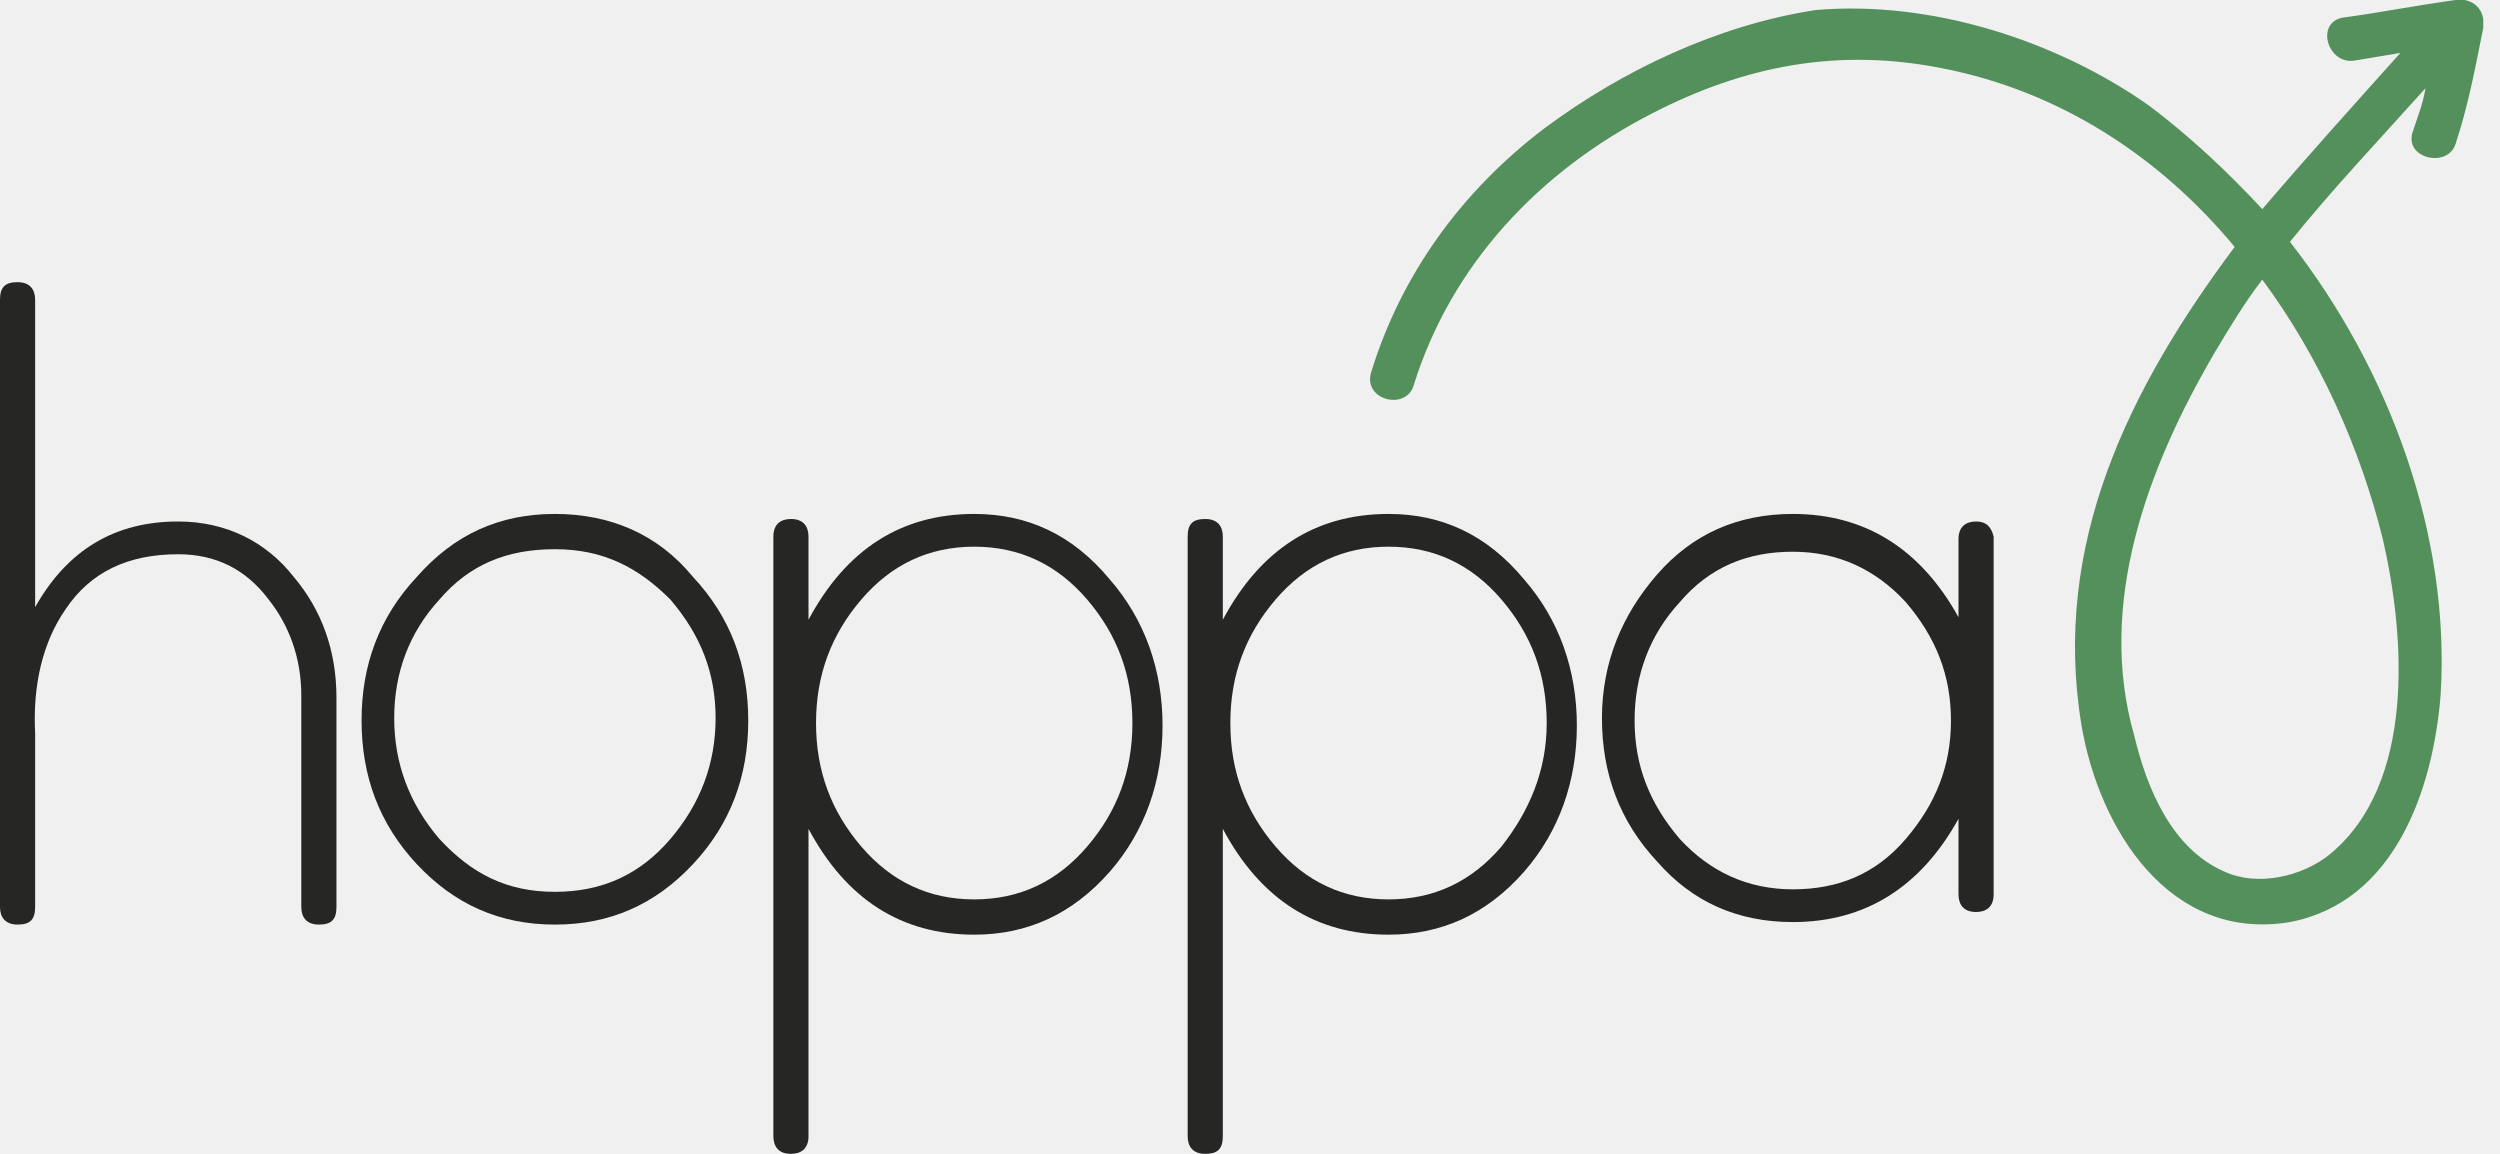
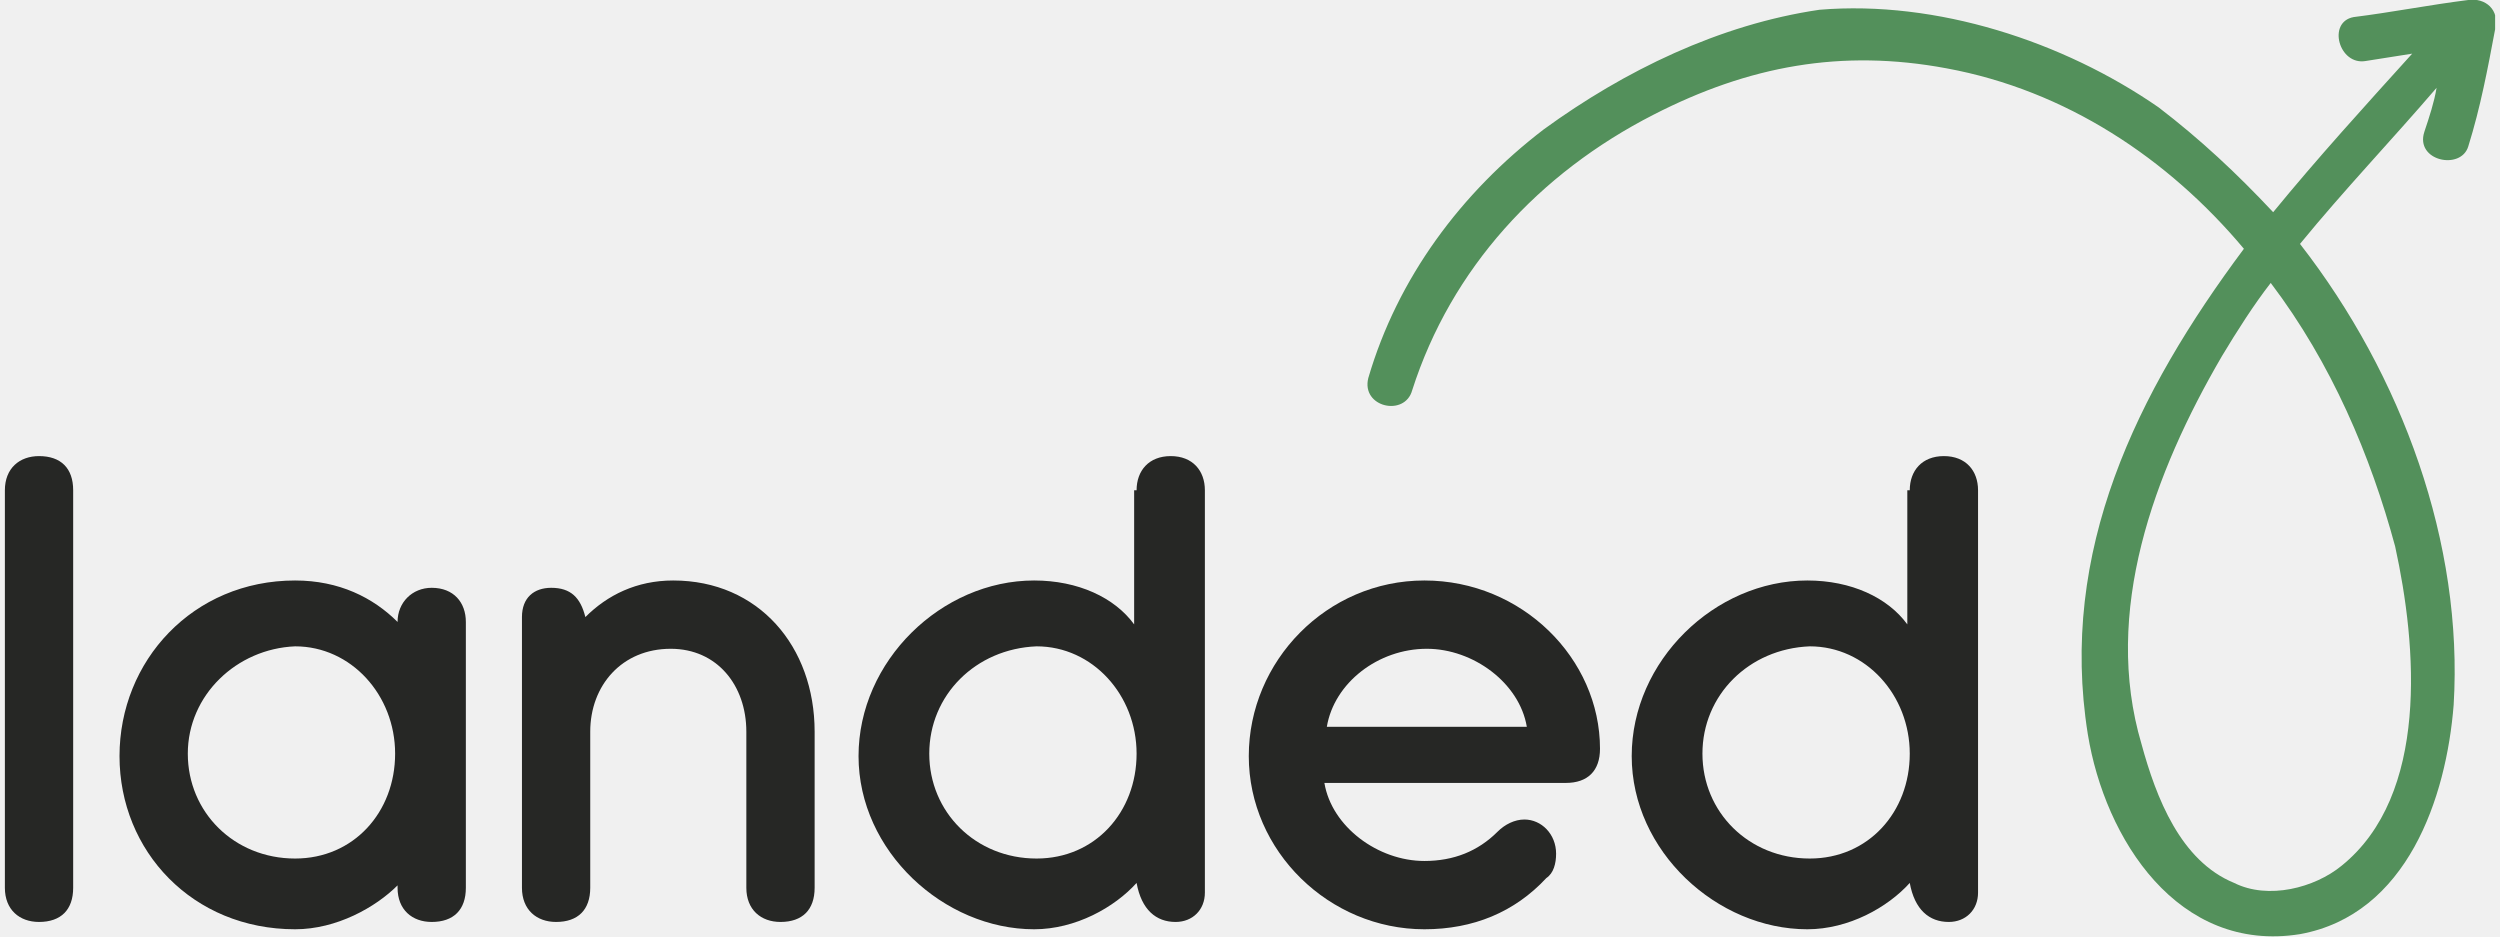
- <svg xmlns="http://www.w3.org/2000/svg" width="104" height="48" viewBox="0 0 104 48" fill="none">
-   <g clip-path="url(#clip0_462_3730)">
-     <path d="M99.126 22.428C100.066 26.515 100.484 32.594 96.933 35.528C95.784 36.472 93.904 36.891 92.546 36.262C90.352 35.319 89.308 32.803 88.785 30.603C87.219 25.153 89.308 19.493 92.128 14.672C92.755 13.624 93.381 12.576 94.112 11.633C96.515 14.882 98.186 18.655 99.126 22.428ZM102.155 -1.29519e-05C100.589 0.21 99.022 0.524 97.455 0.734C96.306 0.943 96.828 2.725 97.977 2.515C98.604 2.41 99.231 2.306 99.857 2.201C97.977 4.297 95.993 6.498 94.112 8.699C92.65 7.127 91.083 5.659 89.412 4.402C85.547 1.677 80.325 -1.29668e-05 75.52 0.419C71.446 1.048 67.477 2.934 64.239 5.345C60.792 7.965 58.285 11.424 57.032 15.511C56.718 16.664 58.494 17.083 58.807 16.035C60.374 11.004 64.03 7.127 68.73 4.716C72.595 2.725 76.46 1.991 80.743 2.83C85.652 3.773 89.83 6.498 92.963 10.271C88.576 16.14 85.338 22.637 86.592 30.183C87.323 34.48 90.248 39.197 95.261 38.358C99.648 37.52 101.215 32.803 101.529 28.926C101.946 22.323 99.44 15.406 95.261 10.061C97.037 7.86 99.022 5.764 100.902 3.668C100.797 4.297 100.589 4.821 100.38 5.45C99.962 6.603 101.842 7.022 102.155 5.974C102.678 4.402 102.991 2.725 103.304 1.153C103.409 0.419 102.887 -0.105 102.155 -1.29519e-05Z" fill="#53905B" />
-     <path fill-rule="evenodd" clip-rule="evenodd" d="M7.416 21.694C4.805 21.694 2.82 22.847 1.462 25.258V12.472C1.462 12.052 1.253 11.738 0.731 11.738C0.209 11.738 0 11.948 0 12.472V37.729C0 38.148 0.209 38.463 0.731 38.463C1.253 38.463 1.462 38.253 1.462 37.729V31.127V30.498C1.358 28.506 1.776 26.725 2.716 25.362C3.76 23.79 5.327 23.057 7.416 23.057C8.983 23.057 10.236 23.686 11.177 24.943C12.012 25.991 12.534 27.354 12.534 28.926V37.729C12.534 38.148 12.743 38.463 13.266 38.463C13.788 38.463 13.997 38.253 13.997 37.729V29.031C13.997 27.039 13.37 25.362 12.221 24C11.072 22.533 9.401 21.694 7.416 21.694Z" fill="#262725" />
-     <path d="M27.889 34.9C26.636 36.367 25.069 37.1 23.084 37.1C21.1 37.1 19.637 36.367 18.279 34.9C17.026 33.432 16.399 31.755 16.399 29.869C16.399 27.983 17.026 26.306 18.279 24.943C19.533 23.476 21.1 22.847 23.084 22.847C25.069 22.847 26.531 23.581 27.889 24.943C29.142 26.41 29.769 27.983 29.769 29.869C29.769 31.755 29.142 33.432 27.889 34.9ZM23.084 21.38C20.786 21.38 18.906 22.218 17.339 24C15.772 25.677 15.041 27.668 15.041 29.974C15.041 32.279 15.772 34.271 17.339 35.948C18.906 37.624 20.786 38.463 23.084 38.463C25.382 38.463 27.262 37.624 28.829 35.948C30.396 34.271 31.127 32.279 31.127 29.974C31.127 27.668 30.396 25.677 28.829 24C27.367 22.218 25.382 21.38 23.084 21.38Z" fill="#262725" />
-     <path d="M45.228 35.214C43.975 36.681 42.408 37.415 40.528 37.415C38.648 37.415 37.081 36.681 35.828 35.214C34.574 33.747 33.947 32.07 33.947 30.079C33.947 28.087 34.574 26.41 35.828 24.943C37.081 23.476 38.648 22.742 40.528 22.742C42.408 22.742 43.975 23.476 45.228 24.943C46.482 26.41 47.108 28.087 47.108 30.079C47.108 32.07 46.482 33.747 45.228 35.214ZM40.528 21.38C37.499 21.38 35.201 22.847 33.634 25.782V22.323C33.634 21.904 33.425 21.59 32.903 21.59C32.485 21.59 32.172 21.799 32.172 22.323V47.266C32.172 47.686 32.38 48 32.903 48C33.321 48 33.634 47.79 33.634 47.266V34.48C35.201 37.415 37.499 38.882 40.528 38.882C42.721 38.882 44.602 38.044 46.168 36.262C47.631 34.585 48.362 32.489 48.362 30.183C48.362 27.878 47.631 25.782 46.168 24.105C44.602 22.218 42.721 21.38 40.528 21.38Z" fill="#262725" />
-     <path d="M62.463 35.214C61.21 36.681 59.643 37.415 57.763 37.415C55.883 37.415 54.316 36.681 53.062 35.214C51.809 33.747 51.182 32.07 51.182 30.079C51.182 28.087 51.809 26.41 53.062 24.943C54.316 23.476 55.883 22.742 57.763 22.742C59.643 22.742 61.21 23.476 62.463 24.943C63.717 26.41 64.343 28.087 64.343 30.079C64.343 32.07 63.612 33.747 62.463 35.214ZM57.763 21.38C54.734 21.38 52.436 22.847 50.869 25.782V22.323C50.869 21.904 50.66 21.59 50.138 21.59C49.615 21.59 49.407 21.799 49.407 22.323V47.266C49.407 47.686 49.615 48 50.138 48C50.66 48 50.869 47.79 50.869 47.266V34.48C52.436 37.415 54.734 38.882 57.763 38.882C59.956 38.882 61.836 38.044 63.403 36.262C64.866 34.585 65.597 32.489 65.597 30.183C65.597 27.878 64.866 25.782 63.403 24.105C61.836 22.218 59.956 21.38 57.763 21.38Z" fill="#262725" />
-     <path d="M79.28 34.9C78.026 36.367 76.46 36.996 74.58 36.996C72.699 36.996 71.133 36.262 69.879 34.9C68.626 33.432 67.999 31.86 67.999 29.974C67.999 28.087 68.626 26.41 69.879 25.048C71.133 23.581 72.699 22.952 74.58 22.952C76.46 22.952 78.026 23.686 79.28 25.048C80.533 26.515 81.16 28.087 81.16 29.974C81.16 31.86 80.533 33.432 79.28 34.9ZM82.205 21.694C81.787 21.694 81.474 21.904 81.474 22.428V25.677C79.907 22.847 77.609 21.38 74.58 21.38C72.282 21.38 70.401 22.218 68.939 23.895C67.477 25.572 66.641 27.563 66.641 29.869C66.641 32.175 67.372 34.166 68.939 35.843C70.401 37.52 72.282 38.358 74.58 38.358C77.609 38.358 79.907 36.891 81.474 34.061V37.205C81.474 37.624 81.682 37.939 82.205 37.939C82.623 37.939 82.936 37.729 82.936 37.205V22.323C82.831 21.904 82.623 21.694 82.205 21.694Z" fill="#262725" />
+ <svg xmlns="http://www.w3.org/2000/svg" xmlns:xlink="http://www.w3.org/1999/xlink" version="1.1" id="Layer_1" x="0px" y="0px" viewBox="0 0 102.5 38.4" style="enable-background:new 0 0 102.5 38.4;" xml:space="preserve">
+   <style type="text/css">
+ 	.st0{clip-path:url(#SVGID_00000137112627871143977860000010394875165026354573_);}
+ 	.st1{fill:#53905B;}
+ 	.st2{fill:#262725;}
+ </style>
+   <g>
+     <defs>
+       <rect id="SVGID_1_" x="-1" width="103.3" height="48" />
+     </defs>
+     <clipPath id="SVGID_00000099653504167461998460000014165655948594534311_">
+       <use xlink:href="#SVGID_1_" style="overflow:visible;" />
+     </clipPath>
+     <g style="clip-path:url(#SVGID_00000099653504167461998460000014165655948594534311_);">
+       <path class="st1" d="M98.2,22.4c0.9,4.1,1.4,10.2-2.2,13.1c-1.1,0.9-3,1.4-4.4,0.7c-2.2-0.9-3.2-3.5-3.8-5.7    c-1.6-5.4,0.5-11.1,3.3-15.9c0.6-1,1.3-2.1,2-3C95.6,14.9,97.2,18.7,98.2,22.4z M101.2,0c-1.6,0.2-3.1,0.5-4.7,0.7    c-1.1,0.2-0.6,2,0.5,1.8c0.6-0.1,1.3-0.2,1.9-0.3C97,4.3,95,6.5,93.2,8.7c-1.5-1.6-3-3-4.7-4.3c-3.9-2.7-9.1-4.4-13.9-4    c-4.1,0.6-8,2.5-11.3,4.9c-3.4,2.6-6,6.1-7.2,10.2c-0.3,1.2,1.5,1.6,1.8,0.5c1.6-5,5.2-8.9,9.9-11.3c3.9-2,7.7-2.7,12-1.9    c4.9,0.9,9.1,3.7,12.2,7.4c-4.4,5.9-7.6,12.4-6.4,19.9c0.7,4.3,3.7,9,8.7,8.2c4.4-0.8,6-5.6,6.3-9.4c0.4-6.6-2.1-13.5-6.3-18.9    c1.8-2.2,3.8-4.3,5.6-6.4c-0.1,0.6-0.3,1.2-0.5,1.8C99,6.6,100.9,7,101.2,6c0.5-1.6,0.8-3.2,1.1-4.8C102.5,0.4,101.9-0.1,101.2,0z    " />
+     </g>
  </g>
-   <defs>
-     <clipPath id="clip0_462_3730">
-       <rect width="103.304" height="48" fill="white" />
-     </clipPath>
-   </defs>
+   <g>
+     <path class="st2" d="M3,36.4c0,0.9-0.5,1.4-1.4,1.4c-0.8,0-1.4-0.5-1.4-1.4V20.1c0-0.9,0.6-1.4,1.4-1.4c0.9,0,1.4,0.5,1.4,1.4V36.4   z" />
+     <path class="st2" d="M19.1,36.4c0,0.9-0.5,1.4-1.4,1.4c-0.8,0-1.4-0.5-1.4-1.4v-0.1c-0.9,0.9-2.5,1.8-4.2,1.8   c-4.2,0-7.2-3.2-7.2-7.1c0-3.9,3-7.2,7.2-7.2c1.8,0,3.2,0.7,4.2,1.7c0-0.8,0.6-1.4,1.4-1.4c0.9,0,1.4,0.6,1.4,1.4V36.4z M7.7,30.9   c0,2.4,1.9,4.3,4.4,4.3c2.4,0,4.1-1.9,4.1-4.3c0-2.4-1.8-4.4-4.1-4.4C9.7,26.6,7.7,28.5,7.7,30.9z" />
+     <path class="st2" d="M24,25.3c0.9-0.9,2.1-1.5,3.6-1.5c3.5,0,5.8,2.7,5.8,6.2v6.4c0,0.9-0.5,1.4-1.4,1.4c-0.8,0-1.4-0.5-1.4-1.4   v-6.4c0-1.9-1.2-3.4-3.1-3.4c-2,0-3.3,1.5-3.3,3.4v6.4c0,0.9-0.5,1.4-1.4,1.4c-0.8,0-1.4-0.5-1.4-1.4V25.3c0-0.8,0.5-1.2,1.2-1.2   C23.4,24.1,23.8,24.5,24,25.3z" />
+     <path class="st2" d="M46.6,20.1c0-0.8,0.5-1.4,1.4-1.4c0.9,0,1.4,0.6,1.4,1.4v16.5c0,0.7-0.5,1.2-1.2,1.2c-0.8,0-1.4-0.5-1.6-1.6   c-0.9,1-2.5,1.9-4.2,1.9c-3.7,0-7.2-3.2-7.2-7.1c0-3.9,3.4-7.2,7.2-7.2c1.8,0,3.3,0.7,4.1,1.8V20.1z M38.1,30.9   c0,2.4,1.9,4.3,4.4,4.3c2.4,0,4.1-1.9,4.1-4.3c0-2.4-1.8-4.4-4.1-4.4C40,26.6,38.1,28.5,38.1,30.9z" />
+     <path class="st2" d="M65.6,30.7c0,0.9-0.5,1.4-1.4,1.4h-9.9c0.3,1.8,2.2,3.2,4.1,3.2c1.2,0,2.2-0.4,3-1.2c0.3-0.3,0.7-0.5,1.1-0.5   c0.7,0,1.3,0.6,1.3,1.4c0,0.4-0.1,0.8-0.4,1c-1.3,1.4-3,2.1-5,2.1c-3.9,0-7.2-3.2-7.2-7.1c0-3.9,3.2-7.2,7.2-7.2   C62.4,23.8,65.6,27,65.6,30.7z M54.4,29.8h8.2c-0.3-1.8-2.2-3.2-4.1-3.2C56.5,26.6,54.7,28,54.4,29.8z" />
+     <path class="st2" d="M78.3,20.1c0-0.8,0.5-1.4,1.4-1.4c0.9,0,1.4,0.6,1.4,1.4v16.5c0,0.7-0.5,1.2-1.2,1.2c-0.8,0-1.4-0.5-1.6-1.6   c-0.9,1-2.5,1.9-4.2,1.9c-3.7,0-7.2-3.2-7.2-7.1c0-3.9,3.4-7.2,7.2-7.2c1.8,0,3.3,0.7,4.1,1.8V20.1z M69.8,30.9   c0,2.4,1.9,4.3,4.4,4.3c2.4,0,4.1-1.9,4.1-4.3c0-2.4-1.8-4.4-4.1-4.4C71.7,26.6,69.8,28.5,69.8,30.9z" />
+   </g>
</svg>
